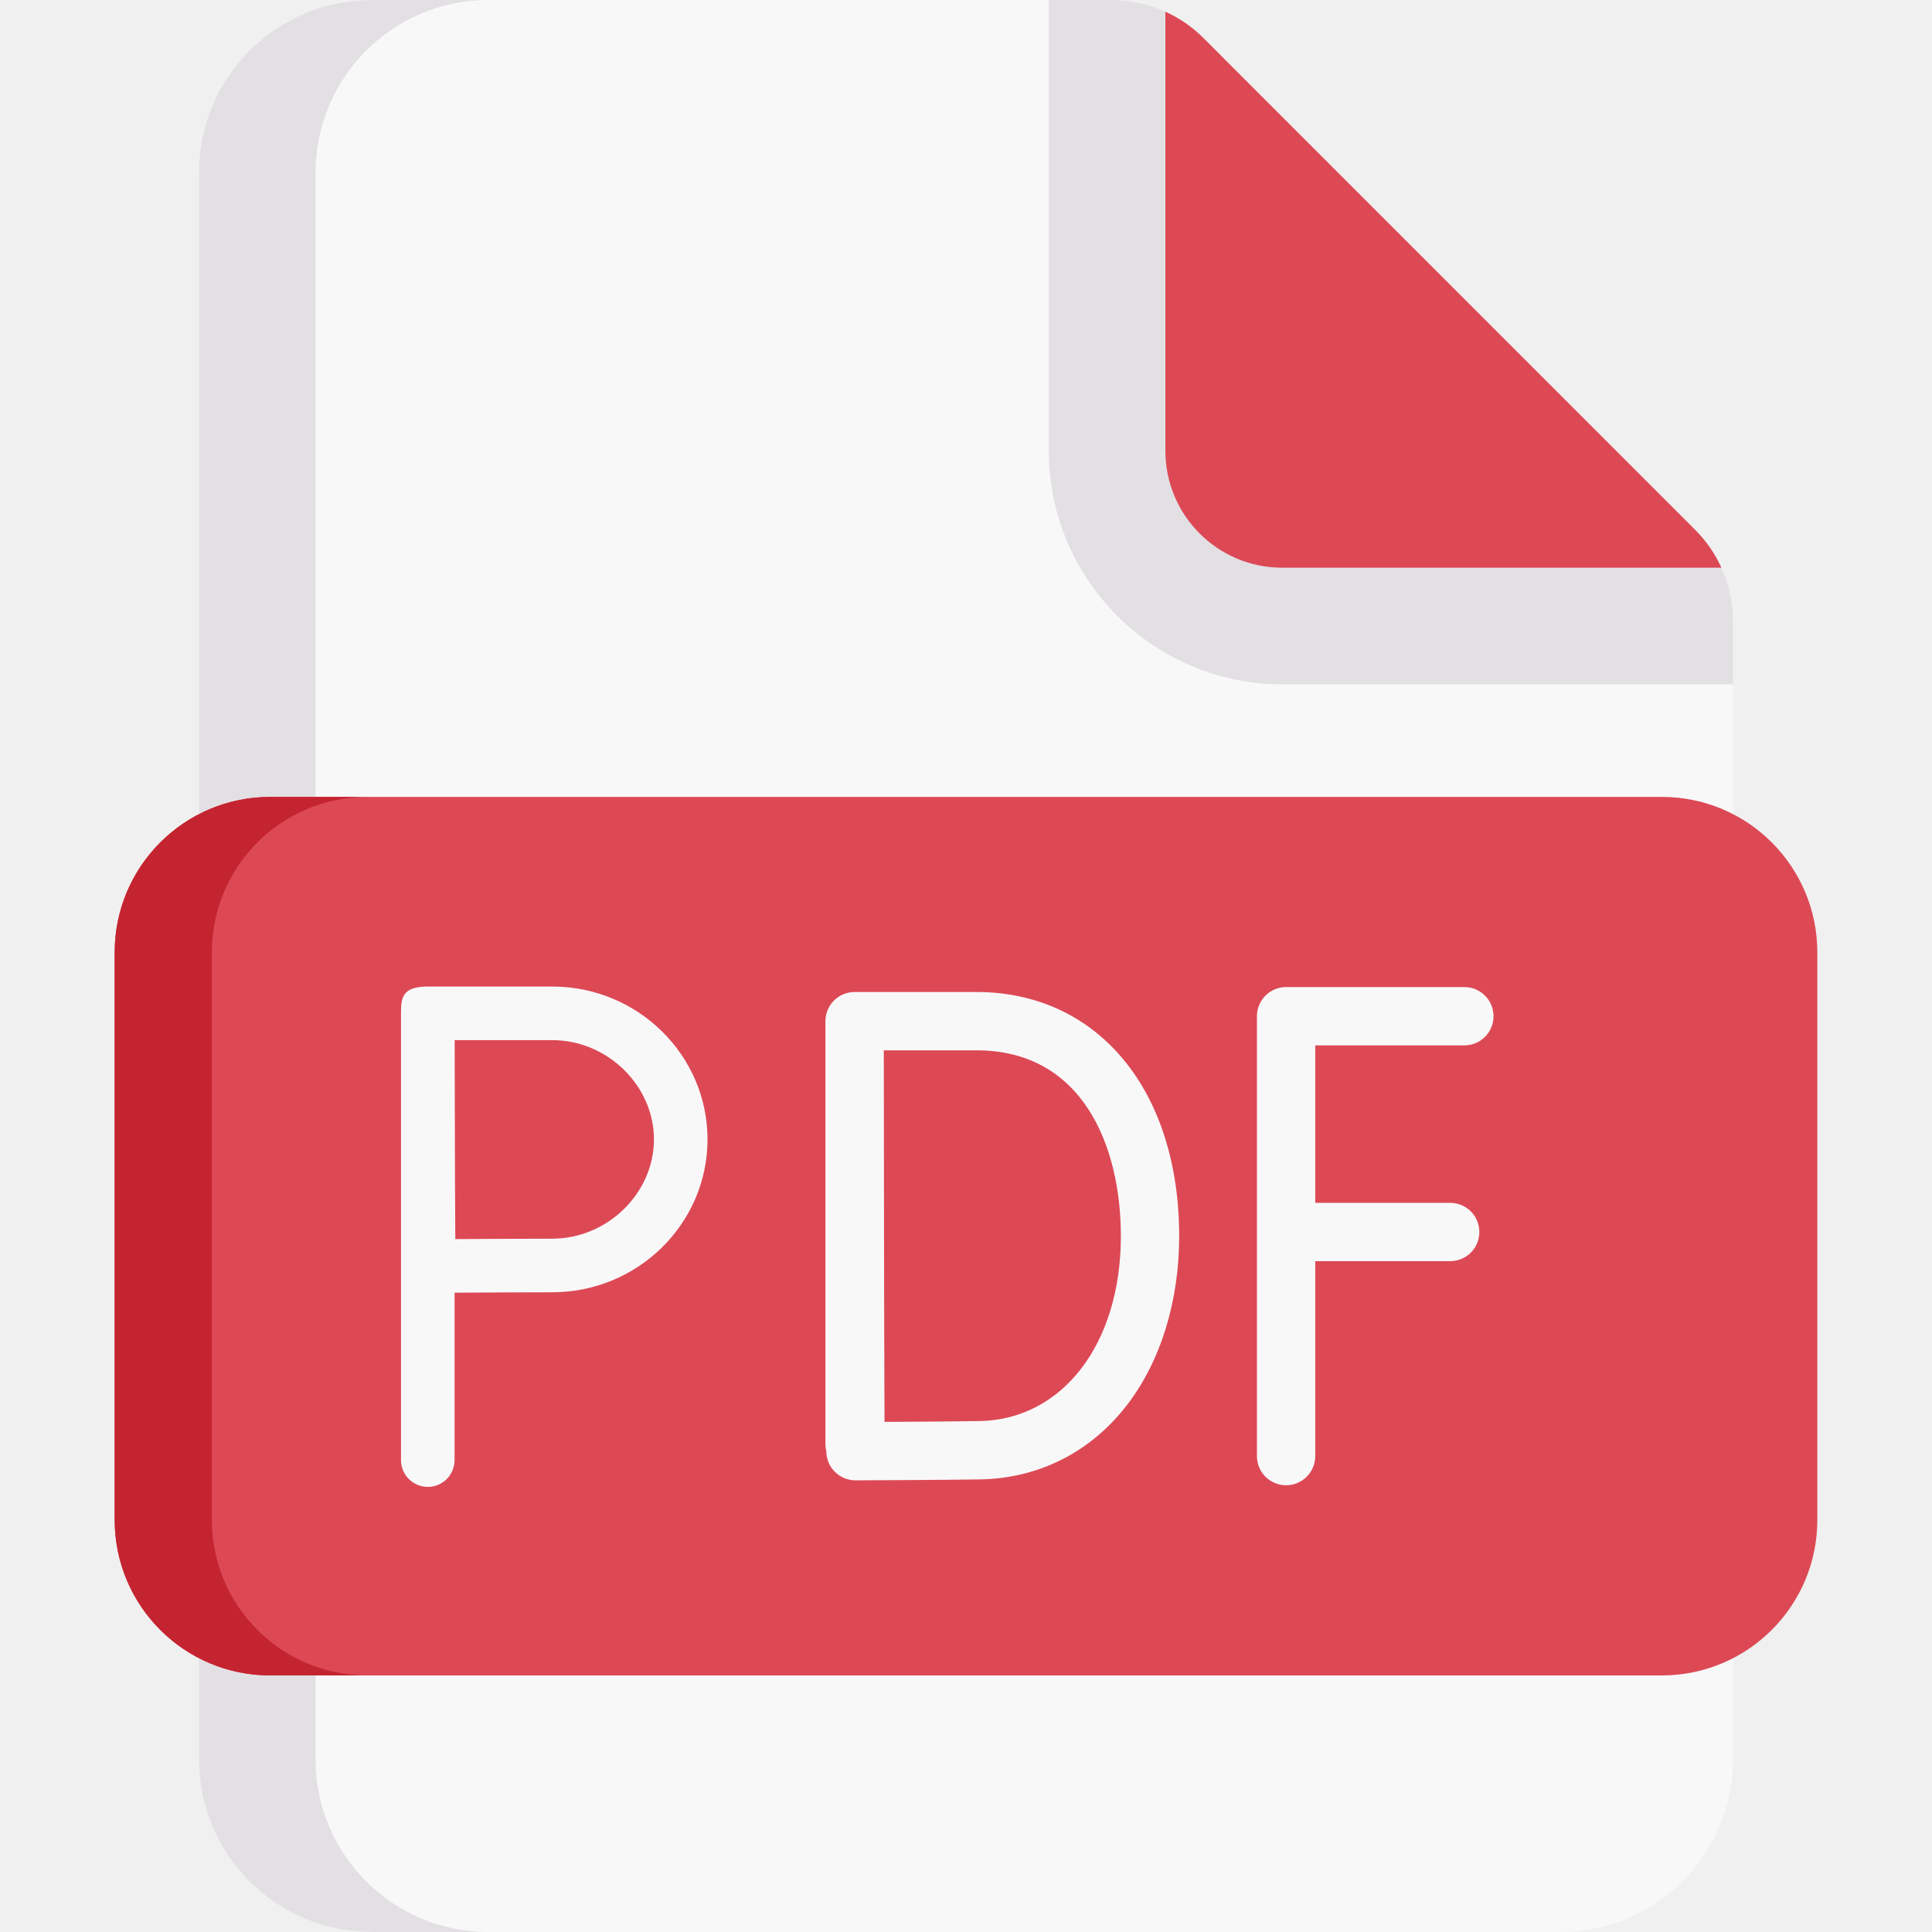
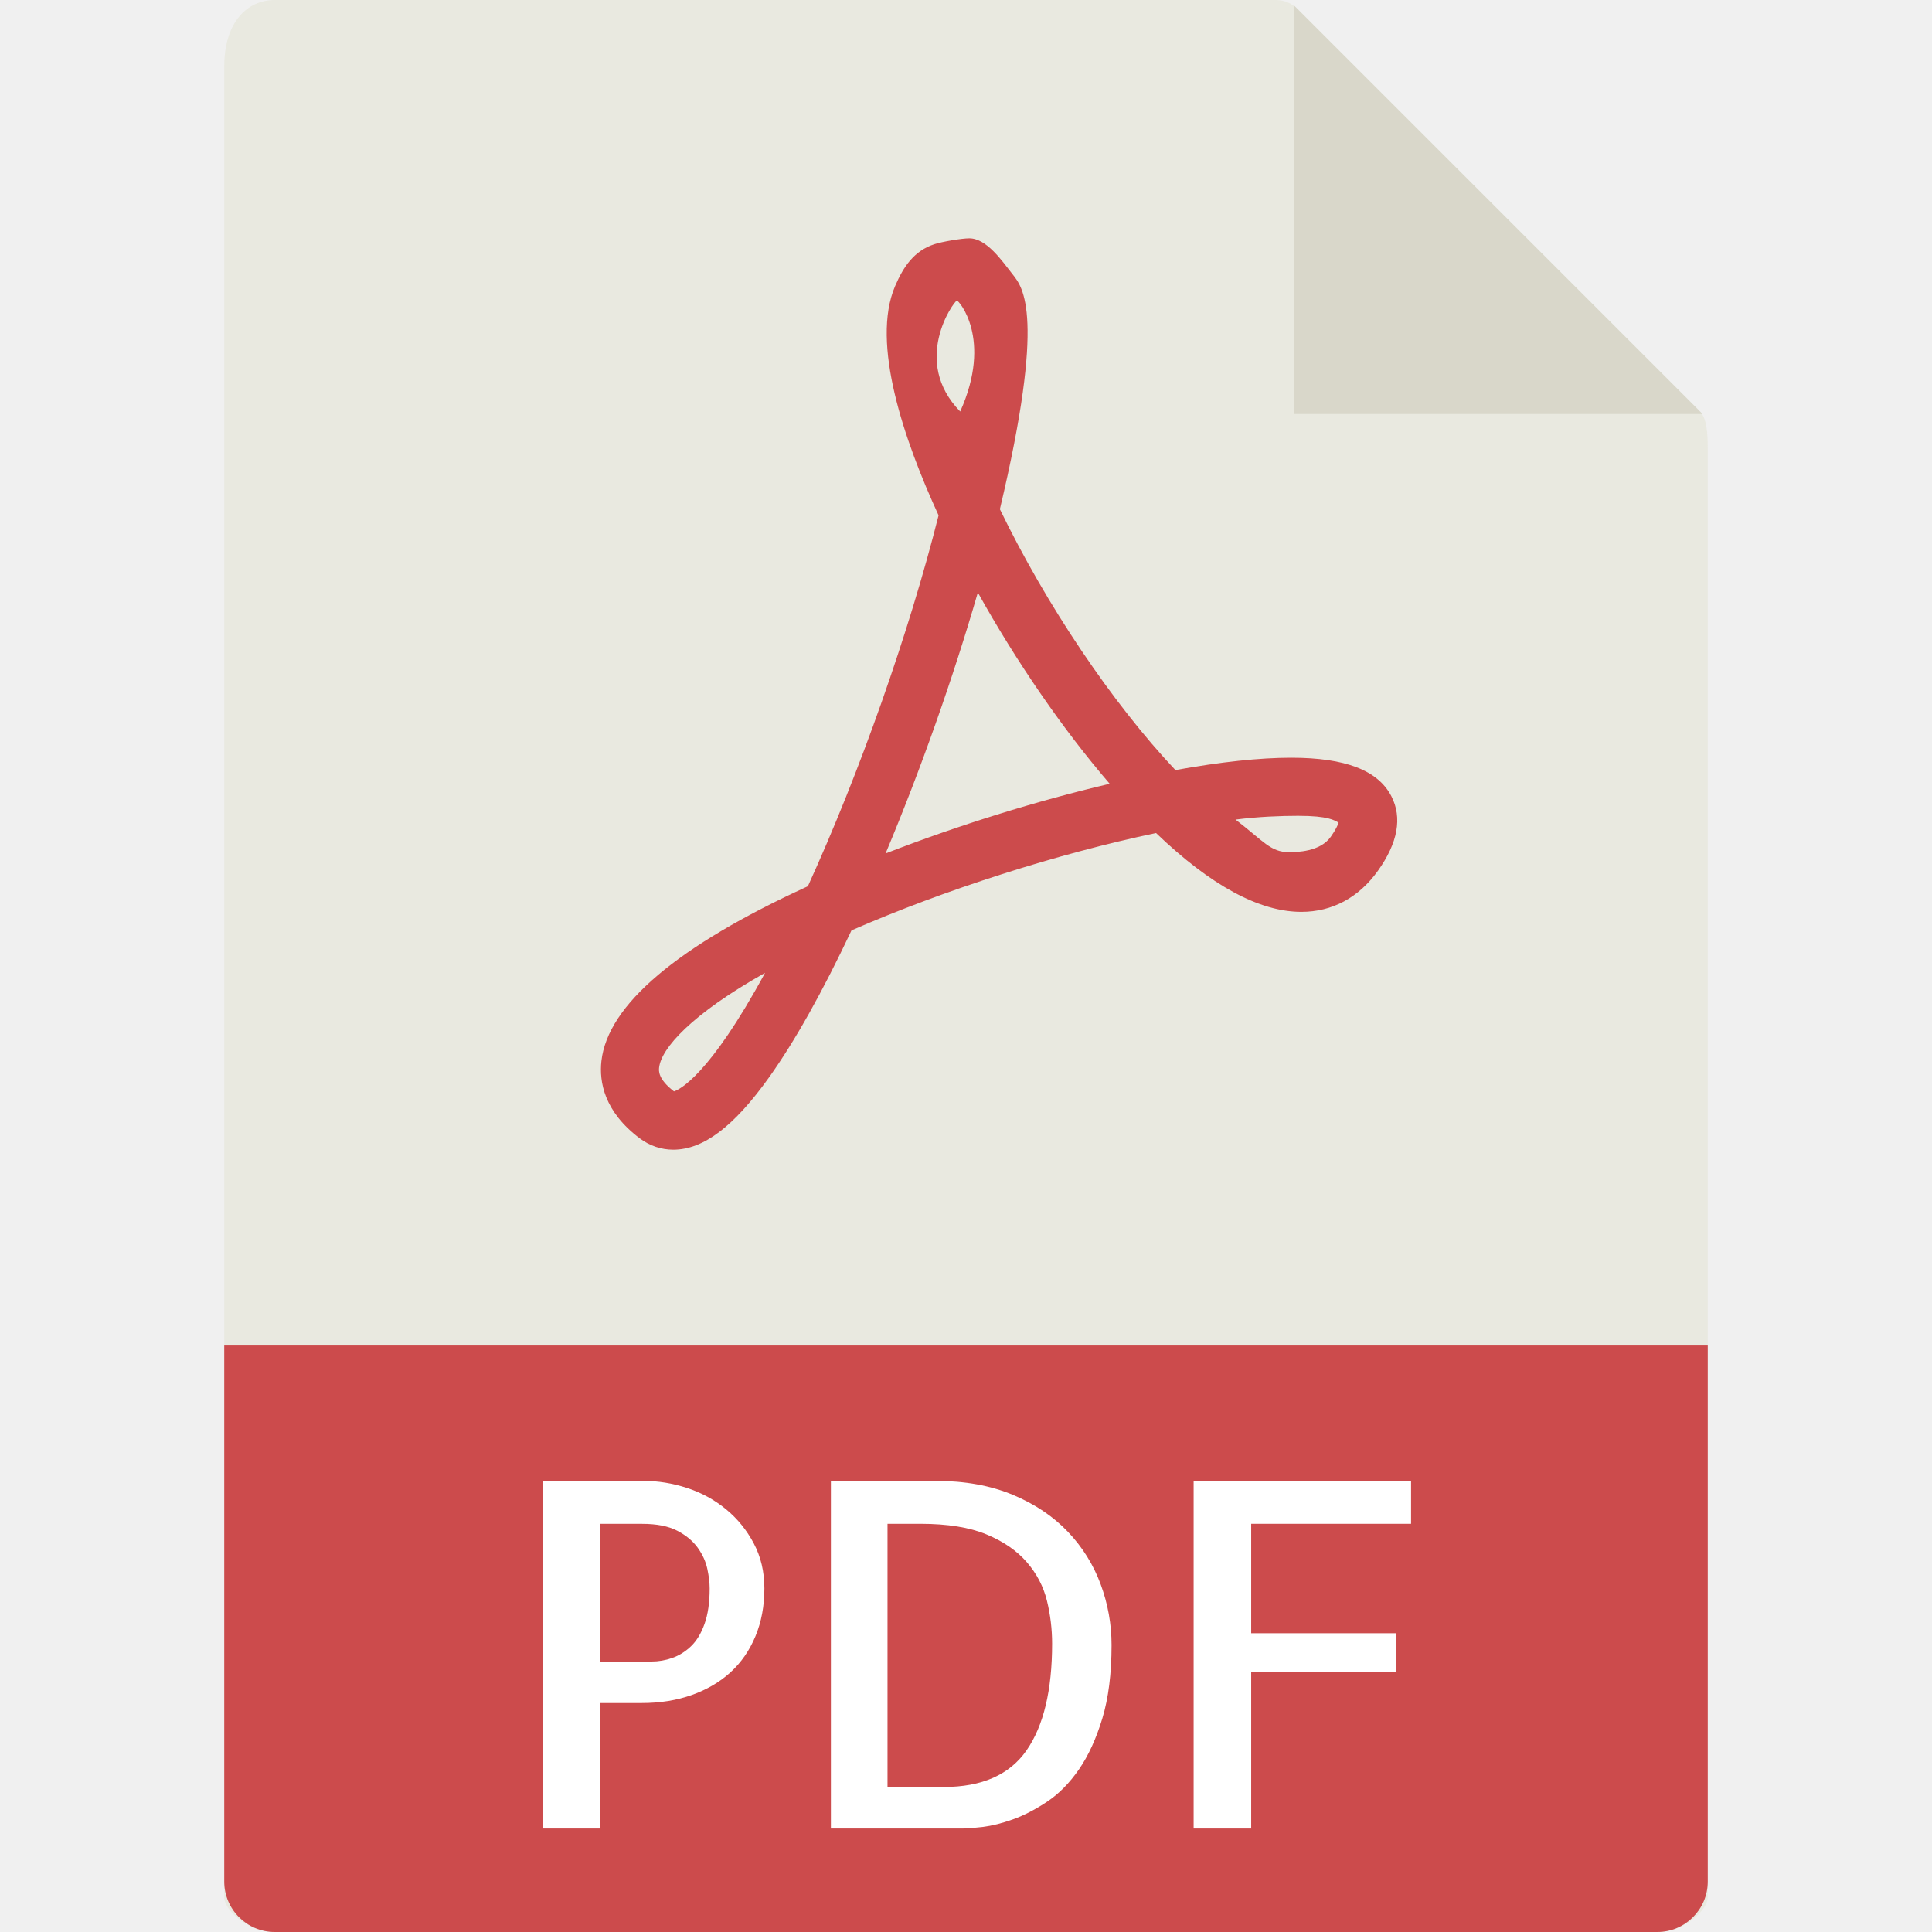
- <svg xmlns="http://www.w3.org/2000/svg" id="Capa_1" enable-background="new 0 0 512 512" height="512" viewBox="0 0 512 512" width="512">
+ <svg xmlns="http://www.w3.org/2000/svg" version="1.1" id="Capa_1" x="0px" y="0px" viewBox="0 0 56 56" style="enable-background:new 0 0 56 56;" xml:space="preserve">
  <g>
+     <path style="fill:#E9E9E0;" d="M36.985,0H7.963C7.155,0,6.5,0.655,6.5,1.926V55c0,0.345,0.655,1,1.463,1h40.074   c0.808,0,1.463-0.655,1.463-1V12.978c0-0.696-0.093-0.92-0.257-1.085L37.607,0.257C37.442,0.093,37.218,0,36.985,0z" />
+     <polygon style="fill:#D9D7CA;" points="37.5,0.151 37.5,12 49.349,12  " />
+     <path style="fill:#CC4B4C;" d="M19.514,33.324L19.514,33.324c-0.348,0-0.682-0.113-0.967-0.326   c-1.041-0.781-1.181-1.65-1.115-2.242c0.182-1.628,2.195-3.332,5.985-5.068c1.504-3.296,2.935-7.357,3.788-10.75   c-0.998-2.172-1.968-4.99-1.261-6.643c0.248-0.579,0.557-1.023,1.134-1.215c0.228-0.076,0.804-0.172,1.016-0.172   c0.504,0,0.947,0.649,1.261,1.049c0.295,0.376,0.964,1.173-0.373,6.802c1.348,2.784,3.258,5.62,5.088,7.562   c1.311-0.237,2.439-0.358,3.358-0.358c1.566,0,2.515,0.365,2.902,1.117c0.32,0.622,0.189,1.349-0.39,2.16   c-0.557,0.779-1.325,1.191-2.22,1.191c-1.216,0-2.632-0.768-4.211-2.285c-2.837,0.593-6.15,1.651-8.828,2.822   c-0.836,1.774-1.637,3.203-2.383,4.251C21.273,32.654,20.389,33.324,19.514,33.324z M22.176,28.198   c-2.137,1.201-3.008,2.188-3.071,2.744c-0.01,0.092-0.037,0.334,0.431,0.692C19.685,31.587,20.555,31.19,22.176,28.198z    M35.813,23.756c0.815,0.627,1.014,0.944,1.547,0.944c0.234,0,0.901-0.01,1.21-0.441c0.149-0.209,0.207-0.343,0.23-0.415   c-0.123-0.065-0.286-0.197-1.175-0.197C37.12,23.648,36.485,23.67,35.813,23.756z M28.343,17.174   c-0.715,2.474-1.659,5.145-2.674,7.564c2.09-0.811,4.362-1.519,6.496-2.02C30.815,21.15,29.466,19.192,28.343,17.174z    M27.736,8.712c-0.098,0.033-1.33,1.757,0.096,3.216C28.781,9.813,27.779,8.698,27.736,8.712z" />
+     <path style="fill:#CC4B4C;" d="M48.037,56H7.963C7.155,56,6.5,55.345,6.5,54.537V39h43v15.537C49.5,55.345,48.845,56,48.037,56z" />
    <g>
-       <path d="m459.265 466.286c0 25.248-20.508 45.714-45.806 45.714h-314.918c-25.298 0-45.806-20.467-45.806-45.714v-420.572c0-25.247 20.508-45.714 45.806-45.714h196.047c9.124 0 17.874 3.622 24.318 10.068l130.323 130.34c6.427 6.427 10.036 15.137 10.036 24.217z" fill="#f9f8f9" />
-       <path d="m129.442 512h-30.905c-25.291 0-45.802-20.47-45.802-45.719v-420.562c0-25.249 20.511-45.719 45.802-45.719h30.905c-25.291 0-45.802 20.47-45.802 45.719v420.561c0 25.25 20.511 45.72 45.802 45.72z" fill="#e3e0e4" />
-       <path d="m459.265 164.623v16.73h-119.46c-34.12 0-61.873-27.763-61.873-61.883v-119.47h16.658c9.117 0 17.874 3.626 24.312 10.065l130.328 130.339c6.429 6.428 10.035 15.143 10.035 24.219z" fill="#e3e0e4" />
-       <path d="m456.185 150.448h-116.38c-17.101 0-30.967-13.866-30.967-30.978v-116.369c3.719 1.679 7.129 4.028 10.065 6.964l130.328 130.339c2.936 2.935 5.275 6.335 6.954 10.044z" fill="#dc4955" />
-       <path d="m440.402 444.008h-368.804c-22.758 0-41.207-18.45-41.207-41.207v-150.407c0-22.758 18.45-41.207 41.207-41.207h368.805c22.758 0 41.207 18.45 41.207 41.207v150.406c0 22.759-18.45 41.208-41.208 41.208z" fill="#dc4955" />
-       <path d="m97.352 444.008h-25.754c-22.757 0-41.207-18.451-41.207-41.207v-150.407c0-22.757 18.451-41.207 41.207-41.207h25.755c-22.757 0-41.207 18.451-41.207 41.207v150.406c-.001 22.757 18.449 41.208 41.206 41.208z" fill="#c42430" />
-       <g fill="#f9f8f9">
-         <path d="m388.072 277.037c4.267 0 7.726-3.458 7.726-7.726s-3.459-7.726-7.726-7.726h-47.247c-4.267 0-7.726 3.458-7.726 7.726v116.573c0 4.268 3.459 7.726 7.726 7.726s7.726-3.458 7.726-7.726v-51.664h35.768c4.267 0 7.726-3.458 7.726-7.726s-3.459-7.726-7.726-7.726h-35.768v-41.731z" />
-         <path d="m258.747 262.891h-32.276c-2.052 0-4.019.816-5.468 2.268s-2.262 3.42-2.258 5.472v.101.004 111.99c0 .637.085 1.252.231 1.844v.035c.007 2.049.829 4.012 2.283 5.456 1.447 1.437 3.405 2.243 5.443 2.243h.029c.974-.004 23.943-.093 33.096-.251 15.515-.272 29.33-7.303 38.904-19.798 8.875-11.583 13.763-27.443 13.763-44.657 0-38.703-21.599-64.707-53.747-64.707zm.811 113.71c-5.75.1-17.382.173-25.155.213-.043-12.743-.122-37.877-.122-49.343 0-9.584-.044-35.933-.068-49.127h24.535c28.234 0 38.294 25.442 38.294 49.254-.001 28.467-15.415 48.617-37.484 49.003z" />
-       </g>
+       <path style="fill:#FFFFFF;" d="M17.385,53h-1.641V42.924h2.898c0.428,0,0.852,0.068,1.271,0.205    c0.419,0.137,0.795,0.342,1.128,0.615c0.333,0.273,0.602,0.604,0.807,0.991s0.308,0.822,0.308,1.306    c0,0.511-0.087,0.973-0.26,1.388c-0.173,0.415-0.415,0.764-0.725,1.046c-0.31,0.282-0.684,0.501-1.121,0.656    s-0.921,0.232-1.449,0.232h-1.217V53z M17.385,44.168v3.992h1.504c0.2,0,0.398-0.034,0.595-0.103    c0.196-0.068,0.376-0.18,0.54-0.335c0.164-0.155,0.296-0.371,0.396-0.649c0.1-0.278,0.15-0.622,0.15-1.032    c0-0.164-0.023-0.354-0.068-0.567c-0.046-0.214-0.139-0.419-0.28-0.615c-0.142-0.196-0.34-0.36-0.595-0.492    c-0.255-0.132-0.593-0.198-1.012-0.198H17.385z" />
+       <path style="fill:#FFFFFF;" d="M32.219,47.682c0,0.829-0.089,1.538-0.267,2.126s-0.403,1.08-0.677,1.477s-0.581,0.709-0.923,0.937    s-0.672,0.398-0.991,0.513c-0.319,0.114-0.611,0.187-0.875,0.219C28.222,52.984,28.026,53,27.898,53h-3.814V42.924h3.035    c0.848,0,1.593,0.135,2.235,0.403s1.176,0.627,1.6,1.073s0.74,0.955,0.95,1.524C32.114,46.494,32.219,47.08,32.219,47.682z     M27.352,51.797c1.112,0,1.914-0.355,2.406-1.066s0.738-1.741,0.738-3.09c0-0.419-0.05-0.834-0.15-1.244    c-0.101-0.41-0.294-0.781-0.581-1.114s-0.677-0.602-1.169-0.807s-1.13-0.308-1.914-0.308h-0.957v7.629H27.352z" />
+       <path style="fill:#FFFFFF;" d="M36.266,44.168v3.172h4.211v1.121h-4.211V53h-1.668V42.924H40.9v1.244H36.266z" />
    </g>
-     <path d="m146.336 261.444h-32.967c-6.746 0-7.102 2.938-7.102 7.099v118.397c0 3.921 3.178 7.099 7.099 7.099 3.92 0 7.099-3.177 7.099-7.099v-44.368c7.698-.044 19.916-.107 25.868-.107 22.698 0 41.165-18.173 41.165-40.511-.001-22.337-18.464-40.51-41.162-40.51zm0 66.824c-5.913 0-17.952.061-25.679.106-.044-7.914-.107-20.39-.107-26.419 0-5.066-.036-18.095-.061-26.313h25.846c14.618 0 26.967 12.049 26.967 26.313.001 14.264-12.349 26.313-26.966 26.313z" fill="#f9f8f9" />
  </g>
+   <g>
+ </g>
+   <g>
+ </g>
+   <g>
+ </g>
+   <g>
+ </g>
+   <g>
+ </g>
+   <g>
+ </g>
+   <g>
+ </g>
+   <g>
+ </g>
+   <g>
+ </g>
+   <g>
+ </g>
+   <g>
+ </g>
+   <g>
+ </g>
+   <g>
+ </g>
+   <g>
+ </g>
+   <g>
+ </g>
</svg>
